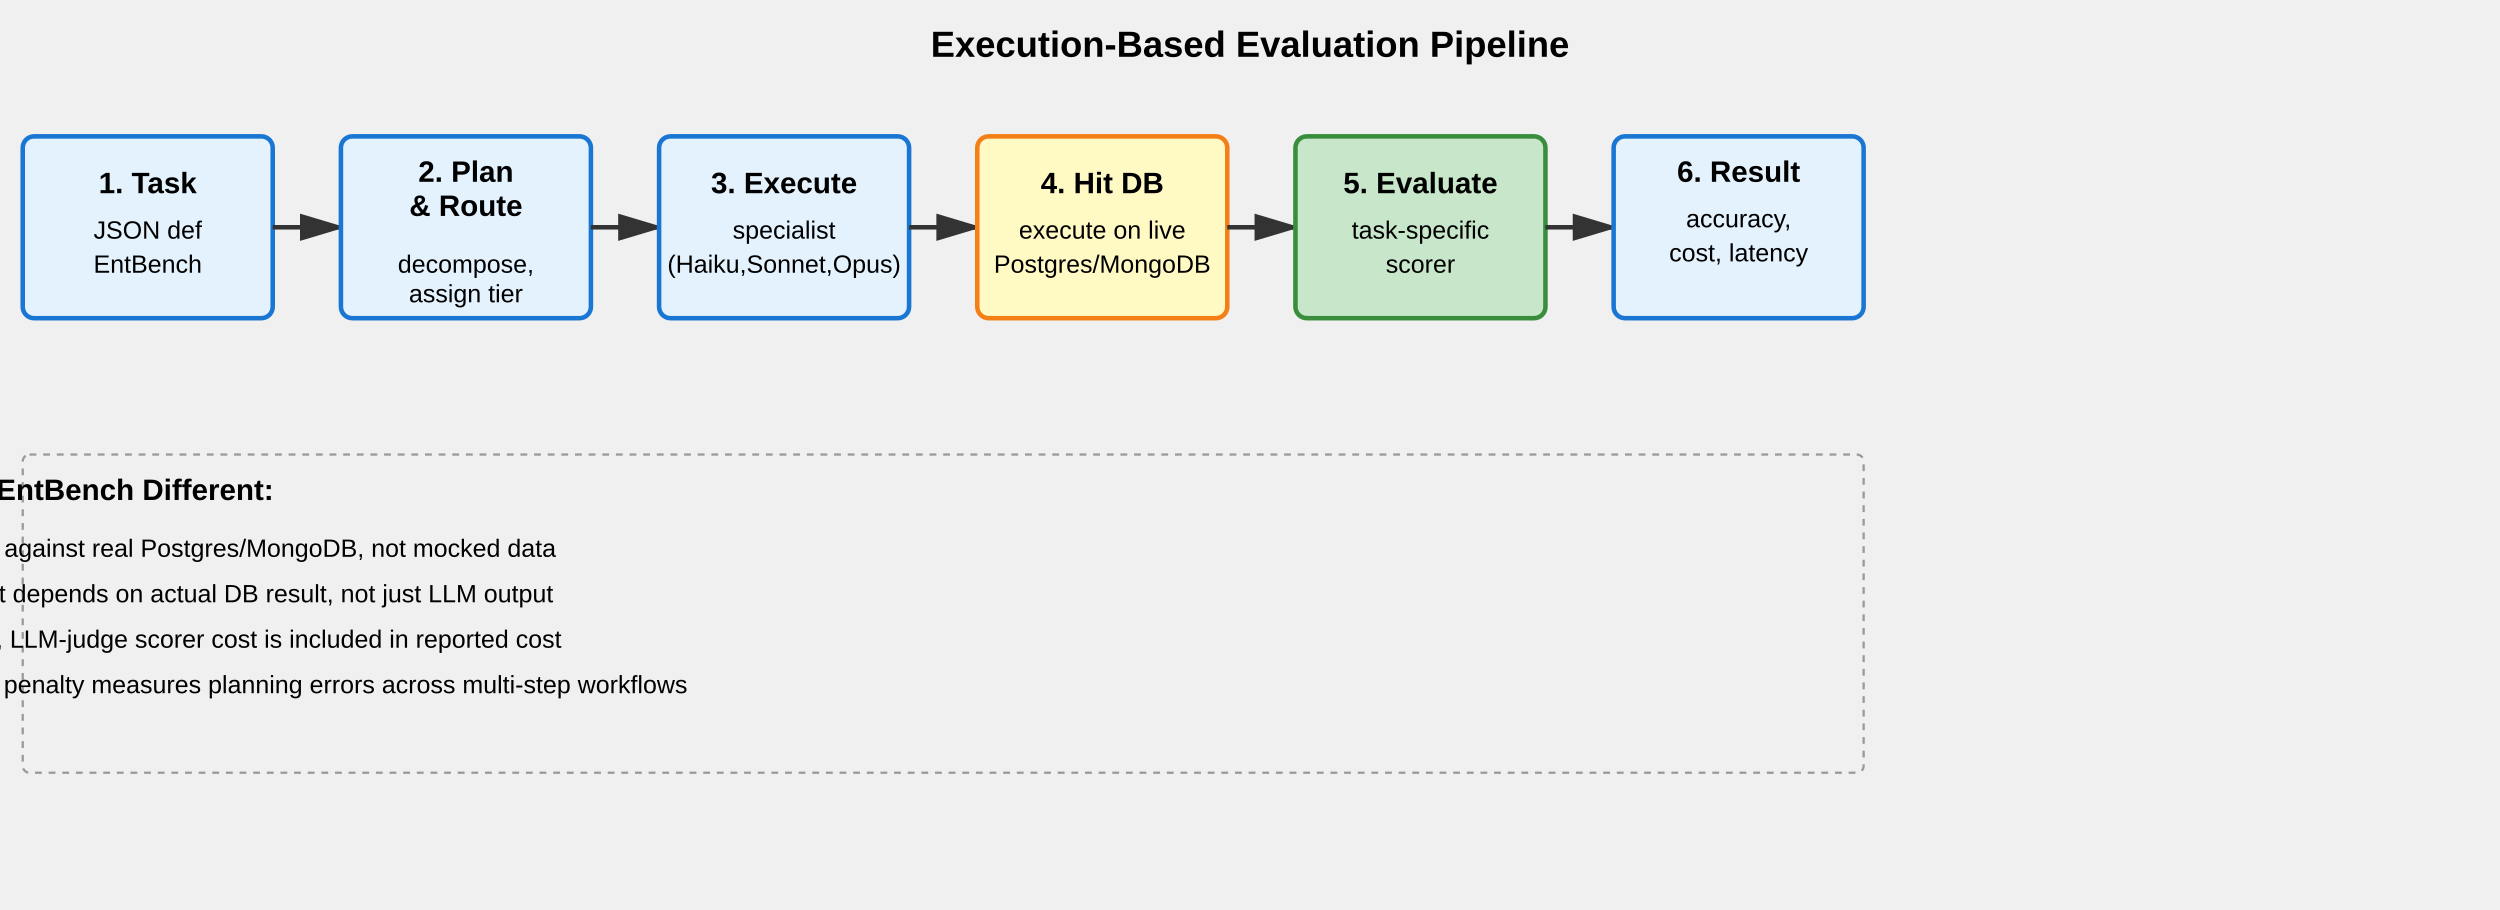
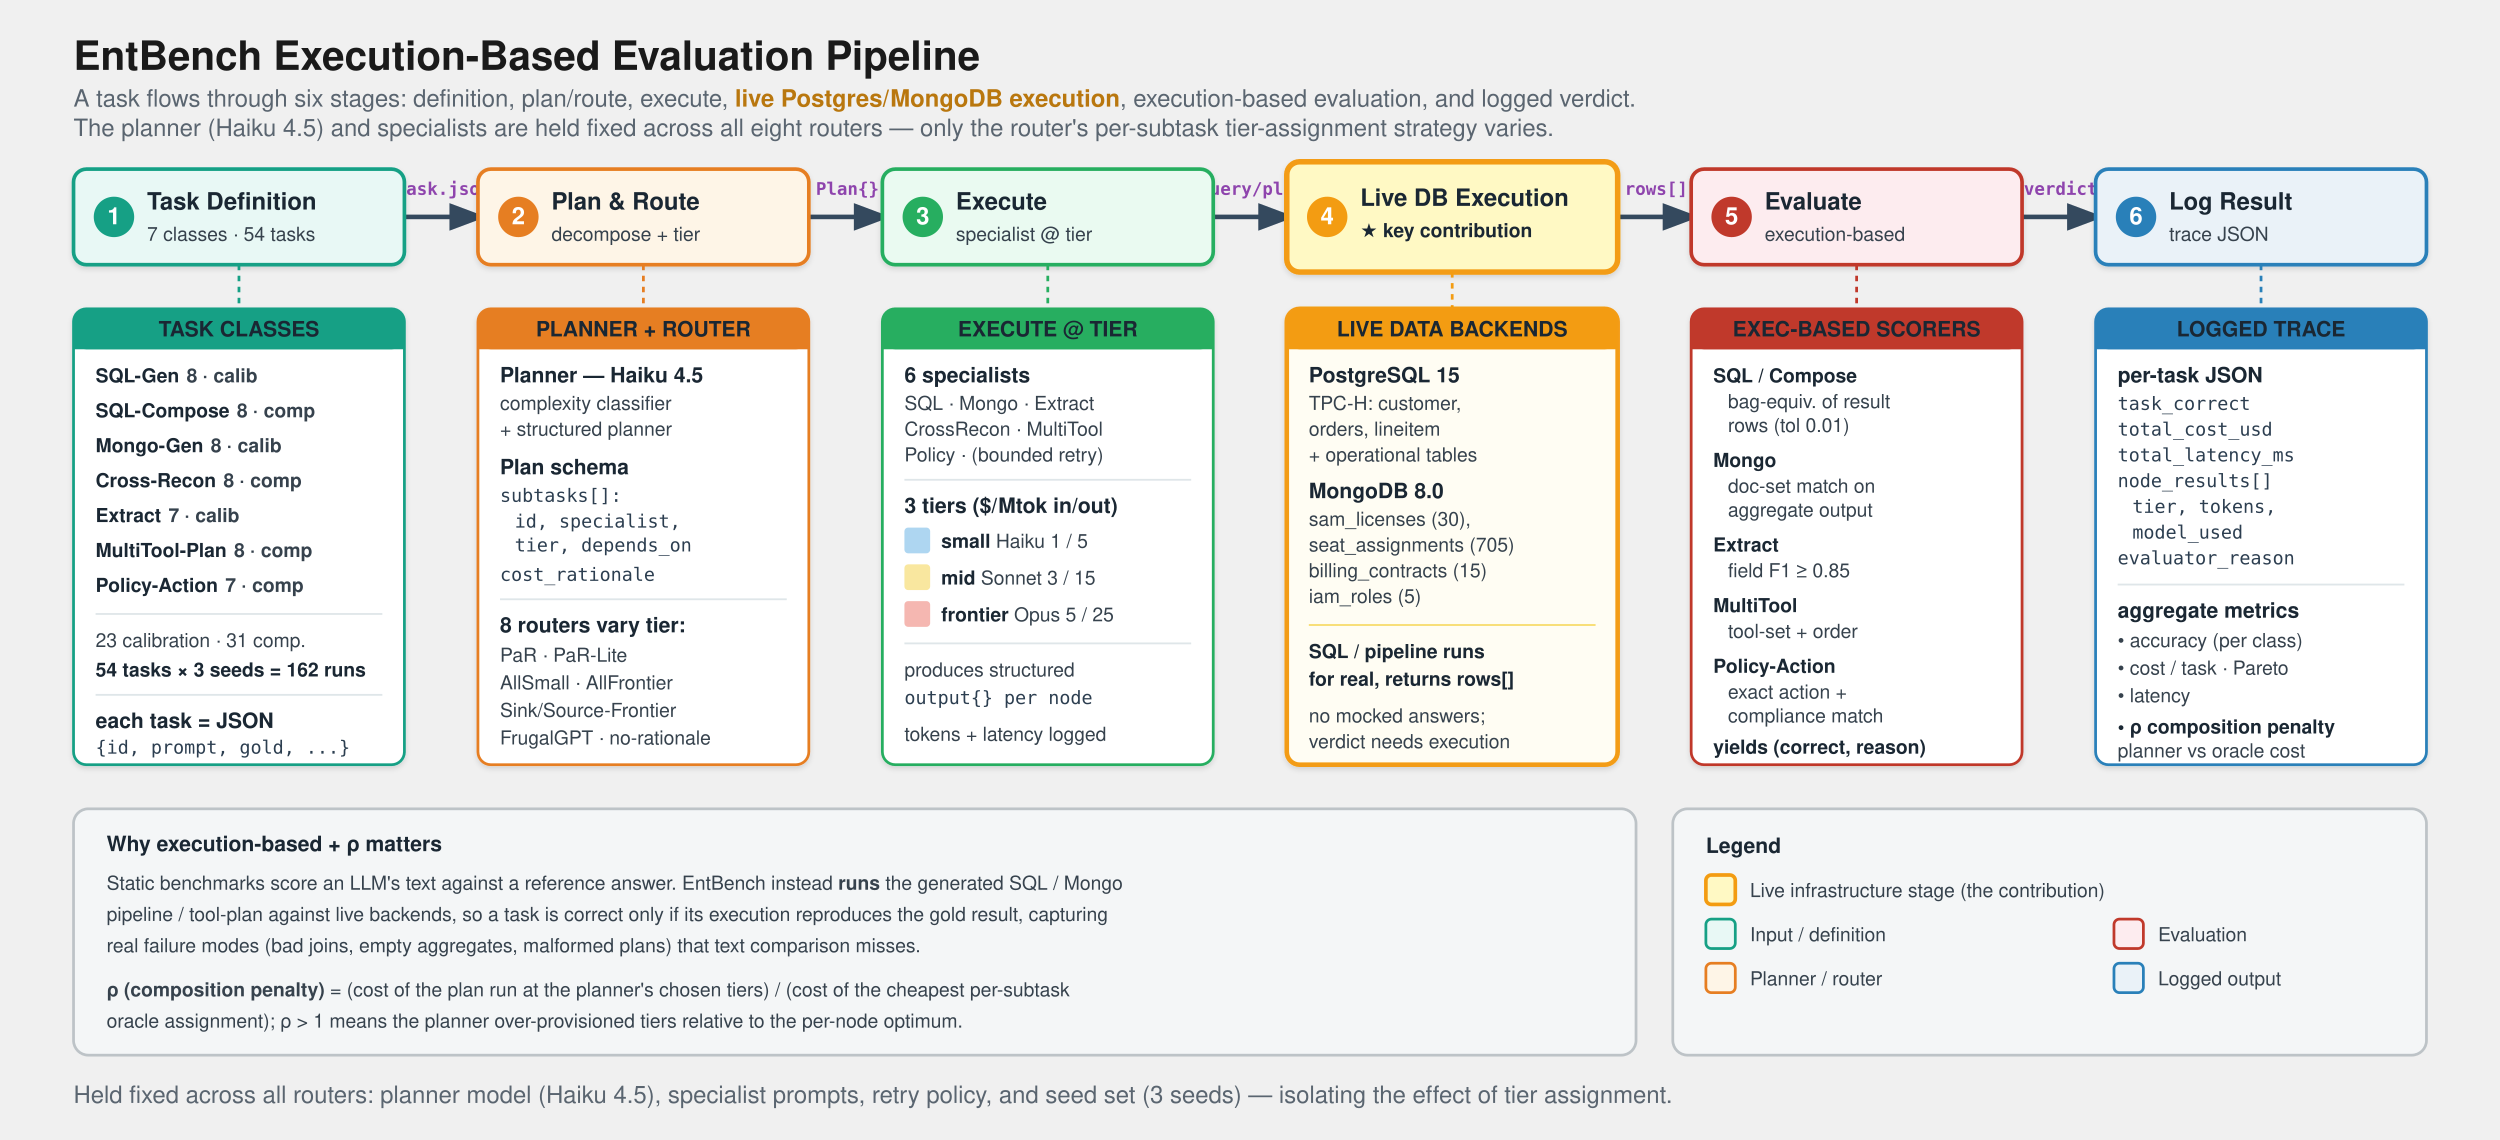
- <svg xmlns="http://www.w3.org/2000/svg" viewBox="0 0 1100 400">
-   <style>
-     .box { fill: #e3f2fd; stroke: #1976d2; stroke-width: 2; }
-     .live { fill: #fff9c4; stroke: #f57f17; stroke-width: 2; }
-     .eval { fill: #c8e6c9; stroke: #388e3c; stroke-width: 2; }
-     .label { font-family: Arial, sans-serif; font-size: 13px; font-weight: bold; text-anchor: middle; }
-     .detail { font-family: Arial, sans-serif; font-size: 11px; text-anchor: middle; }
-     .arrow { stroke: #333; stroke-width: 2; fill: none; marker-end: url(#arrowhead); }
-     .title { font-family: Arial, sans-serif; font-size: 16px; font-weight: bold; text-anchor: middle; }
-   </style>
+ <svg xmlns="http://www.w3.org/2000/svg" viewBox="0 0 1360 620" font-family="Helvetica, Arial, sans-serif">
  <defs>
-     <marker id="arrowhead" markerWidth="10" markerHeight="10" refX="9" refY="3" orient="auto">
-       <polygon points="0 0, 10 3, 0 6" fill="#333" />
+     <style>
+       .title       { font-size: 22px; font-weight: 700; fill: #1a1a1a; }
+       .subtitle    { font-size: 13px; fill: #5a6570; }
+       .stage-num   { font-size: 13px; font-weight: 700; fill: #ffffff; }
+       .stage-name  { font-size: 13px; font-weight: 700; fill: #1a2733; }
+       .card-head   { font-size: 11.5px; font-weight: 700; fill: #1a2733; }
+       .item        { font-size: 10.5px; fill: #36424d; }
+       .item-b      { font-size: 10.5px; font-weight: 700; fill: #1a2733; }
+       .mono        { font-size: 10px; fill: #2c3e50; font-family: "SFMono-Regular", Consolas, monospace; }
+       .token       { font-size: 9.5px; font-weight: 700; fill: #8e44ad; font-family: "SFMono-Regular", Consolas, monospace; }
+       .legend      { font-size: 10.5px; fill: #36424d; }
+       .arrow       { stroke: #34495e; stroke-width: 2.5; fill: none; marker-end: url(#ah); }
+     </style>
+     <marker id="ah" markerWidth="9" markerHeight="9" refX="7" refY="3" orient="auto">
+       <polygon points="0 0, 8 3, 0 6" fill="#34495e" />
    </marker>
+     <filter id="shadow" x="-5%" y="-5%" width="110%" height="115%">
+       <feDropShadow dx="0" dy="1.5" stdDeviation="1.5" flood-color="#000" flood-opacity="0.12" />
+     </filter>
  </defs>
-   <text x="550" y="25" class="title">Execution-Based Evaluation Pipeline</text>
-   <rect x="10" y="60" width="110" height="80" rx="5" class="box" />
-   <text x="65" y="85" class="label">1. Task</text>
-   <text x="65" y="105" class="detail">JSON def</text>
-   <text x="65" y="120" class="detail">EntBench</text>
-   <path d="M 120 100 L 150 100" class="arrow" />
-   <rect x="150" y="60" width="110" height="80" rx="5" class="box" />
-   <text x="205" y="80" class="label">2. Plan</text>
-   <text x="205" y="95" class="label">&amp; Route</text>
-   <text x="205" y="120" class="detail">decompose,</text>
-   <text x="205" y="133" class="detail">assign tier</text>
-   <path d="M 260 100 L 290 100" class="arrow" />
-   <rect x="290" y="60" width="110" height="80" rx="5" class="box" />
-   <text x="345" y="85" class="label">3. Execute</text>
-   <text x="345" y="105" class="detail">specialist</text>
-   <text x="345" y="120" class="detail">(Haiku,Sonnet,Opus)</text>
-   <path d="M 400 100 L 430 100" class="arrow" />
-   <rect x="430" y="60" width="110" height="80" rx="5" class="live" />
-   <text x="485" y="85" class="label">4. Hit DB</text>
-   <text x="485" y="105" class="detail">execute on live</text>
-   <text x="485" y="120" class="detail">Postgres/MongoDB</text>
-   <path d="M 540 100 L 570 100" class="arrow" />
-   <rect x="570" y="60" width="110" height="80" rx="5" class="eval" />
-   <text x="625" y="85" class="label">5. Evaluate</text>
-   <text x="625" y="105" class="detail">task-specific</text>
-   <text x="625" y="120" class="detail">scorer</text>
-   <path d="M 680 100 L 710 100" class="arrow" />
-   <rect x="710" y="60" width="110" height="80" rx="5" class="box" />
-   <text x="765" y="80" class="label">6. Result</text>
-   <text x="765" y="100" class="detail">accuracy,</text>
-   <text x="765" y="115" class="detail">cost, latency</text>
-   <rect x="10" y="200" width="810" height="140" fill="none" stroke="#999" stroke-width="1" stroke-dasharray="3,3" rx="3" />
-   <text x="20" y="220" class="label" text-anchor="start">What Makes EntBench Different:</text>
-   <text x="30" y="245" class="detail" text-anchor="start">✓ Live infrastructure: queries execute against real Postgres/MongoDB, not mocked data</text>
-   <text x="30" y="265" class="detail" text-anchor="start">✓ Execution-based evaluation: verdict depends on actual DB result, not just LLM output</text>
-   <text x="30" y="285" class="detail" text-anchor="start">✓ Fair cost accounting: for FrugalGPT, LLM-judge scorer cost is included in reported cost</text>
-   <text x="30" y="305" class="detail" text-anchor="start">✓ Compounding error visible: ρ (rho) composition penalty measures planning errors across multi-step workflows</text>
+   <text x="40" y="38" class="title">EntBench Execution-Based Evaluation Pipeline</text>
+   <text x="40" y="58" class="subtitle">A task flows through six stages: definition, plan/route, execute, <tspan font-weight="700" fill="#b9770e">live Postgres/MongoDB execution</tspan>, execution-based evaluation, and logged verdict.</text>
+   <text x="40" y="74" class="subtitle">The planner (Haiku 4.5) and specialists are held fixed across all eight routers — only the router's per-subtask tier-assignment strategy varies.</text>
+   <path d="M 220 118 L 262 118" class="arrow" />
+   <path d="M 440 118 L 482 118" class="arrow" />
+   <path d="M 660 118 L 702 118" class="arrow" />
+   <path d="M 880 118 L 922 118" class="arrow" />
+   <path d="M 1100 118 L 1142 118" class="arrow" />
+   <text x="241" y="106" text-anchor="middle" class="token">task.json</text>
+   <text x="461" y="106" text-anchor="middle" class="token">Plan{}</text>
+   <text x="681" y="106" text-anchor="middle" class="token">query/plan</text>
+   <text x="901" y="106" text-anchor="middle" class="token">rows[]</text>
+   <text x="1121" y="106" text-anchor="middle" class="token">verdict</text>
+   <rect x="40" y="92" width="180" height="52" rx="7" fill="#e8f8f5" stroke="#16a085" stroke-width="2" filter="url(#shadow)" />
+   <circle cx="62" cy="118" r="11" fill="#16a085" />
+   <text x="62" y="122" text-anchor="middle" class="stage-num">1</text>
+   <text x="80" y="114" class="stage-name">Task Definition</text>
+   <text x="80" y="131" class="item">7 classes · 54 tasks</text>
+   <rect x="260" y="92" width="180" height="52" rx="7" fill="#fef5e7" stroke="#e67e22" stroke-width="2" filter="url(#shadow)" />
+   <circle cx="282" cy="118" r="11" fill="#e67e22" />
+   <text x="282" y="122" text-anchor="middle" class="stage-num">2</text>
+   <text x="300" y="114" class="stage-name">Plan &amp; Route</text>
+   <text x="300" y="131" class="item">decompose + tier</text>
+   <rect x="480" y="92" width="180" height="52" rx="7" fill="#eafaf1" stroke="#27ae60" stroke-width="2" filter="url(#shadow)" />
+   <circle cx="502" cy="118" r="11" fill="#27ae60" />
+   <text x="502" y="122" text-anchor="middle" class="stage-num">3</text>
+   <text x="520" y="114" class="stage-name">Execute</text>
+   <text x="520" y="131" class="item">specialist @ tier</text>
+   <rect x="700" y="88" width="180" height="60" rx="7" fill="#fff9c4" stroke="#f39c12" stroke-width="3" filter="url(#shadow)" />
+   <circle cx="722" cy="118" r="11" fill="#f39c12" />
+   <text x="722" y="122" text-anchor="middle" class="stage-num">4</text>
+   <text x="740" y="112" class="stage-name">Live DB Execution</text>
+   <text x="740" y="129" class="item-b" fill="#b9770e">★ key contribution</text>
+   <rect x="920" y="92" width="180" height="52" rx="7" fill="#fdecef" stroke="#c0392b" stroke-width="2" filter="url(#shadow)" />
+   <circle cx="942" cy="118" r="11" fill="#c0392b" />
+   <text x="942" y="122" text-anchor="middle" class="stage-num">5</text>
+   <text x="960" y="114" class="stage-name">Evaluate</text>
+   <text x="960" y="131" class="item">execution-based</text>
+   <rect x="1140" y="92" width="180" height="52" rx="7" fill="#eaf2f8" stroke="#2980b9" stroke-width="2" filter="url(#shadow)" />
+   <circle cx="1162" cy="118" r="11" fill="#2980b9" />
+   <text x="1162" y="122" text-anchor="middle" class="stage-num">6</text>
+   <text x="1180" y="114" class="stage-name">Log Result</text>
+   <text x="1180" y="131" class="item">trace JSON</text>
+   <path d="M 130 144 L 130 168" stroke="#16a085" stroke-width="1.5" stroke-dasharray="3,3" />
+   <path d="M 350 144 L 350 168" stroke="#e67e22" stroke-width="1.5" stroke-dasharray="3,3" />
+   <path d="M 570 144 L 570 168" stroke="#27ae60" stroke-width="1.5" stroke-dasharray="3,3" />
+   <path d="M 790 148 L 790 168" stroke="#f39c12" stroke-width="1.5" stroke-dasharray="3,3" />
+   <path d="M 1010 144 L 1010 168" stroke="#c0392b" stroke-width="1.5" stroke-dasharray="3,3" />
+   <path d="M 1230 144 L 1230 168" stroke="#2980b9" stroke-width="1.5" stroke-dasharray="3,3" />
+   <rect x="40" y="168" width="180" height="248" rx="7" fill="#ffffff" stroke="#16a085" stroke-width="1.5" filter="url(#shadow)" />
+   <rect x="40" y="168" width="180" height="22" rx="7" fill="#16a085" />
+   <rect x="40" y="180" width="180" height="10" fill="#16a085" />
+   <text x="130" y="183" text-anchor="middle" class="card-head" fill="#fff">TASK CLASSES</text>
+   <text x="52" y="208" class="item-b">SQL-Gen<tspan class="item" dx="4">8 · calib</tspan>
+   </text>
+   <text x="52" y="227" class="item-b">SQL-Compose<tspan class="item" dx="4">8 · comp</tspan>
+   </text>
+   <text x="52" y="246" class="item-b">Mongo-Gen<tspan class="item" dx="4">8 · calib</tspan>
+   </text>
+   <text x="52" y="265" class="item-b">Cross-Recon<tspan class="item" dx="4">8 · comp</tspan>
+   </text>
+   <text x="52" y="284" class="item-b">Extract<tspan class="item" dx="4">7 · calib</tspan>
+   </text>
+   <text x="52" y="303" class="item-b">MultiTool-Plan<tspan class="item" dx="4">8 · comp</tspan>
+   </text>
+   <text x="52" y="322" class="item-b">Policy-Action<tspan class="item" dx="4">7 · comp</tspan>
+   </text>
+   <line x1="52" y1="334" x2="208" y2="334" stroke="#dfe6e9" />
+   <text x="52" y="352" class="item">23 calibration · 31 comp.</text>
+   <text x="52" y="368" class="item-b">54 tasks × 3 seeds = 162 runs</text>
+   <line x1="52" y1="378" x2="208" y2="378" stroke="#dfe6e9" />
+   <text x="52" y="396" class="card-head">each task = JSON</text>
+   <text x="52" y="410" class="mono">{id, prompt, gold, ...}</text>
+   <rect x="260" y="168" width="180" height="248" rx="7" fill="#ffffff" stroke="#e67e22" stroke-width="1.5" filter="url(#shadow)" />
+   <rect x="260" y="168" width="180" height="22" rx="7" fill="#e67e22" />
+   <rect x="260" y="180" width="180" height="10" fill="#e67e22" />
+   <text x="350" y="183" text-anchor="middle" class="card-head" fill="#fff">PLANNER + ROUTER</text>
+   <text x="272" y="208" class="card-head">Planner — Haiku 4.5</text>
+   <text x="272" y="223" class="item">complexity classifier</text>
+   <text x="272" y="237" class="item">+ structured planner</text>
+   <text x="272" y="258" class="card-head">Plan schema</text>
+   <text x="272" y="273" class="mono">subtasks[]:</text>
+   <text x="280" y="287" class="mono">id, specialist,</text>
+   <text x="280" y="300" class="mono">tier, depends_on</text>
+   <text x="272" y="316" class="mono">cost_rationale</text>
+   <line x1="272" y1="326" x2="428" y2="326" stroke="#dfe6e9" />
+   <text x="272" y="344" class="card-head">8 routers vary tier:</text>
+   <text x="272" y="360" class="item">PaR · PaR-Lite</text>
+   <text x="272" y="375" class="item">AllSmall · AllFrontier</text>
+   <text x="272" y="390" class="item">Sink/Source-Frontier</text>
+   <text x="272" y="405" class="item">FrugalGPT · no-rationale</text>
+   <rect x="480" y="168" width="180" height="248" rx="7" fill="#ffffff" stroke="#27ae60" stroke-width="1.5" filter="url(#shadow)" />
+   <rect x="480" y="168" width="180" height="22" rx="7" fill="#27ae60" />
+   <rect x="480" y="180" width="180" height="10" fill="#27ae60" />
+   <text x="570" y="183" text-anchor="middle" class="card-head" fill="#fff">EXECUTE @ TIER</text>
+   <text x="492" y="208" class="card-head">6 specialists</text>
+   <text x="492" y="223" class="item">SQL · Mongo · Extract</text>
+   <text x="492" y="237" class="item">CrossRecon · MultiTool</text>
+   <text x="492" y="251" class="item">Policy · (bounded retry)</text>
+   <line x1="492" y1="261" x2="648" y2="261" stroke="#dfe6e9" />
+   <text x="492" y="279" class="card-head">3 tiers ($/Mtok in/out)</text>
+   <rect x="492" y="287" width="14" height="14" rx="2" fill="#aed6f1" />
+   <text x="512" y="298" class="item">
+     <tspan class="item-b">small</tspan> Haiku  1 / 5</text>
+   <rect x="492" y="307" width="14" height="14" rx="2" fill="#f9e79f" />
+   <text x="512" y="318" class="item">
+     <tspan class="item-b">mid</tspan> Sonnet  3 / 15</text>
+   <rect x="492" y="327" width="14" height="14" rx="2" fill="#f5b7b1" />
+   <text x="512" y="338" class="item">
+     <tspan class="item-b">frontier</tspan> Opus 5 / 25</text>
+   <line x1="492" y1="350" x2="648" y2="350" stroke="#dfe6e9" />
+   <text x="492" y="368" class="item">produces structured</text>
+   <text x="492" y="383" class="mono">output{} per node</text>
+   <text x="492" y="403" class="item">tokens + latency logged</text>
+   <rect x="700" y="168" width="180" height="248" rx="7" fill="#fffdf3" stroke="#f39c12" stroke-width="2.5" filter="url(#shadow)" />
+   <rect x="700" y="168" width="180" height="22" rx="7" fill="#f39c12" />
+   <rect x="700" y="180" width="180" height="10" fill="#f39c12" />
+   <text x="790" y="183" text-anchor="middle" class="card-head" fill="#fff">LIVE DATA BACKENDS</text>
+   <text x="712" y="208" class="card-head" fill="#b9770e">PostgreSQL 15</text>
+   <text x="712" y="223" class="item">TPC-H: customer,</text>
+   <text x="712" y="237" class="item">orders, lineitem</text>
+   <text x="712" y="251" class="item">+ operational tables</text>
+   <text x="712" y="271" class="card-head" fill="#b9770e">MongoDB 8.0</text>
+   <text x="712" y="286" class="item">sam_licenses (30),</text>
+   <text x="712" y="300" class="item">seat_assignments (705)</text>
+   <text x="712" y="314" class="item">billing_contracts (15)</text>
+   <text x="712" y="328" class="item">iam_roles (5)</text>
+   <line x1="712" y1="340" x2="868" y2="340" stroke="#f7dc6f" />
+   <text x="712" y="358" class="item-b" fill="#b9770e">SQL / pipeline runs</text>
+   <text x="712" y="373" class="item-b" fill="#b9770e">for real, returns rows[]</text>
+   <text x="712" y="393" class="item">no mocked answers;</text>
+   <text x="712" y="407" class="item">verdict needs execution</text>
+   <rect x="920" y="168" width="180" height="248" rx="7" fill="#ffffff" stroke="#c0392b" stroke-width="1.5" filter="url(#shadow)" />
+   <rect x="920" y="168" width="180" height="22" rx="7" fill="#c0392b" />
+   <rect x="920" y="180" width="180" height="10" fill="#c0392b" />
+   <text x="1010" y="183" text-anchor="middle" class="card-head" fill="#fff">EXEC-BASED SCORERS</text>
+   <text x="932" y="208" class="item-b">SQL / Compose</text>
+   <text x="940" y="222" class="item">bag-equiv. of result</text>
+   <text x="940" y="235" class="item">rows (tol 0.01)</text>
+   <text x="932" y="254" class="item-b">Mongo</text>
+   <text x="940" y="268" class="item">doc-set match on</text>
+   <text x="940" y="281" class="item">aggregate output</text>
+   <text x="932" y="300" class="item-b">Extract</text>
+   <text x="940" y="314" class="item">field F1 ≥ 0.85</text>
+   <text x="932" y="333" class="item-b">MultiTool</text>
+   <text x="940" y="347" class="item">tool-set + order</text>
+   <text x="932" y="366" class="item-b">Policy-Action</text>
+   <text x="940" y="380" class="item">exact action +</text>
+   <text x="940" y="393" class="item">compliance match</text>
+   <text x="932" y="410" class="item-b" fill="#c0392b">yields (correct, reason)</text>
+   <rect x="1140" y="168" width="180" height="248" rx="7" fill="#ffffff" stroke="#2980b9" stroke-width="1.5" filter="url(#shadow)" />
+   <rect x="1140" y="168" width="180" height="22" rx="7" fill="#2980b9" />
+   <rect x="1140" y="180" width="180" height="10" fill="#2980b9" />
+   <text x="1230" y="183" text-anchor="middle" class="card-head" fill="#fff">LOGGED TRACE</text>
+   <text x="1152" y="208" class="card-head">per-task JSON</text>
+   <text x="1152" y="223" class="mono">task_correct</text>
+   <text x="1152" y="237" class="mono">total_cost_usd</text>
+   <text x="1152" y="251" class="mono">total_latency_ms</text>
+   <text x="1152" y="265" class="mono">node_results[]</text>
+   <text x="1160" y="279" class="mono">tier, tokens,</text>
+   <text x="1160" y="293" class="mono">model_used</text>
+   <text x="1152" y="307" class="mono">evaluator_reason</text>
+   <line x1="1152" y1="318" x2="1308" y2="318" stroke="#dfe6e9" />
+   <text x="1152" y="336" class="card-head">aggregate metrics</text>
+   <text x="1152" y="352" class="item">• accuracy (per class)</text>
+   <text x="1152" y="367" class="item">• cost / task · Pareto</text>
+   <text x="1152" y="382" class="item">• latency</text>
+   <text x="1152" y="399" class="item-b" fill="#2980b9">• ρ composition penalty</text>
+   <text x="1152" y="412" class="item">  planner vs oracle cost</text>
+   <rect x="40" y="440" width="850" height="134" rx="8" fill="#f4f6f7" stroke="#bdc3c7" stroke-width="1.5" />
+   <text x="58" y="463" class="card-head" font-size="13">Why execution-based + ρ matters</text>
+   <text x="58" y="484" class="legend">Static benchmarks score an LLM's text against a reference answer. EntBench instead <tspan font-weight="700">runs</tspan> the generated SQL / Mongo</text>
+   <text x="58" y="501" class="legend">pipeline / tool-plan against live backends, so a task is correct only if its execution reproduces the gold result, capturing</text>
+   <text x="58" y="518" class="legend">real failure modes (bad joins, empty aggregates, malformed plans) that text comparison misses.</text>
+   <text x="58" y="542" class="legend">
+     <tspan font-weight="700">ρ (composition penalty)</tspan> = (cost of the plan run at the planner's chosen tiers) / (cost of the cheapest per-subtask</text>
+   <text x="58" y="559" class="legend">oracle assignment); ρ &gt; 1 means the planner over-provisioned tiers relative to the per-node optimum.</text>
+   <rect x="910" y="440" width="410" height="134" rx="8" fill="#f4f6f7" stroke="#bdc3c7" stroke-width="1.5" />
+   <text x="928" y="464" class="card-head" font-size="13">Legend</text>
+   <rect x="928" y="476" width="16" height="16" rx="3" fill="#fff9c4" stroke="#f39c12" stroke-width="2" />
+   <text x="952" y="488" class="legend">Live infrastructure stage (the contribution)</text>
+   <rect x="928" y="500" width="16" height="16" rx="3" fill="#e8f8f5" stroke="#16a085" stroke-width="1.5" />
+   <text x="952" y="512" class="legend">Input / definition</text>
+   <rect x="1150" y="500" width="16" height="16" rx="3" fill="#fdecef" stroke="#c0392b" stroke-width="1.5" />
+   <text x="1174" y="512" class="legend">Evaluation</text>
+   <rect x="928" y="524" width="16" height="16" rx="3" fill="#fef5e7" stroke="#e67e22" stroke-width="1.5" />
+   <text x="952" y="536" class="legend">Planner / router</text>
+   <rect x="1150" y="524" width="16" height="16" rx="3" fill="#eaf2f8" stroke="#2980b9" stroke-width="1.5" />
+   <text x="1174" y="536" class="legend">Logged output</text>
+   <text x="40" y="600" class="subtitle">Held fixed across all routers: planner model (Haiku 4.5), specialist prompts, retry policy, and seed set (3 seeds) — isolating the effect of tier assignment.</text>
</svg>
